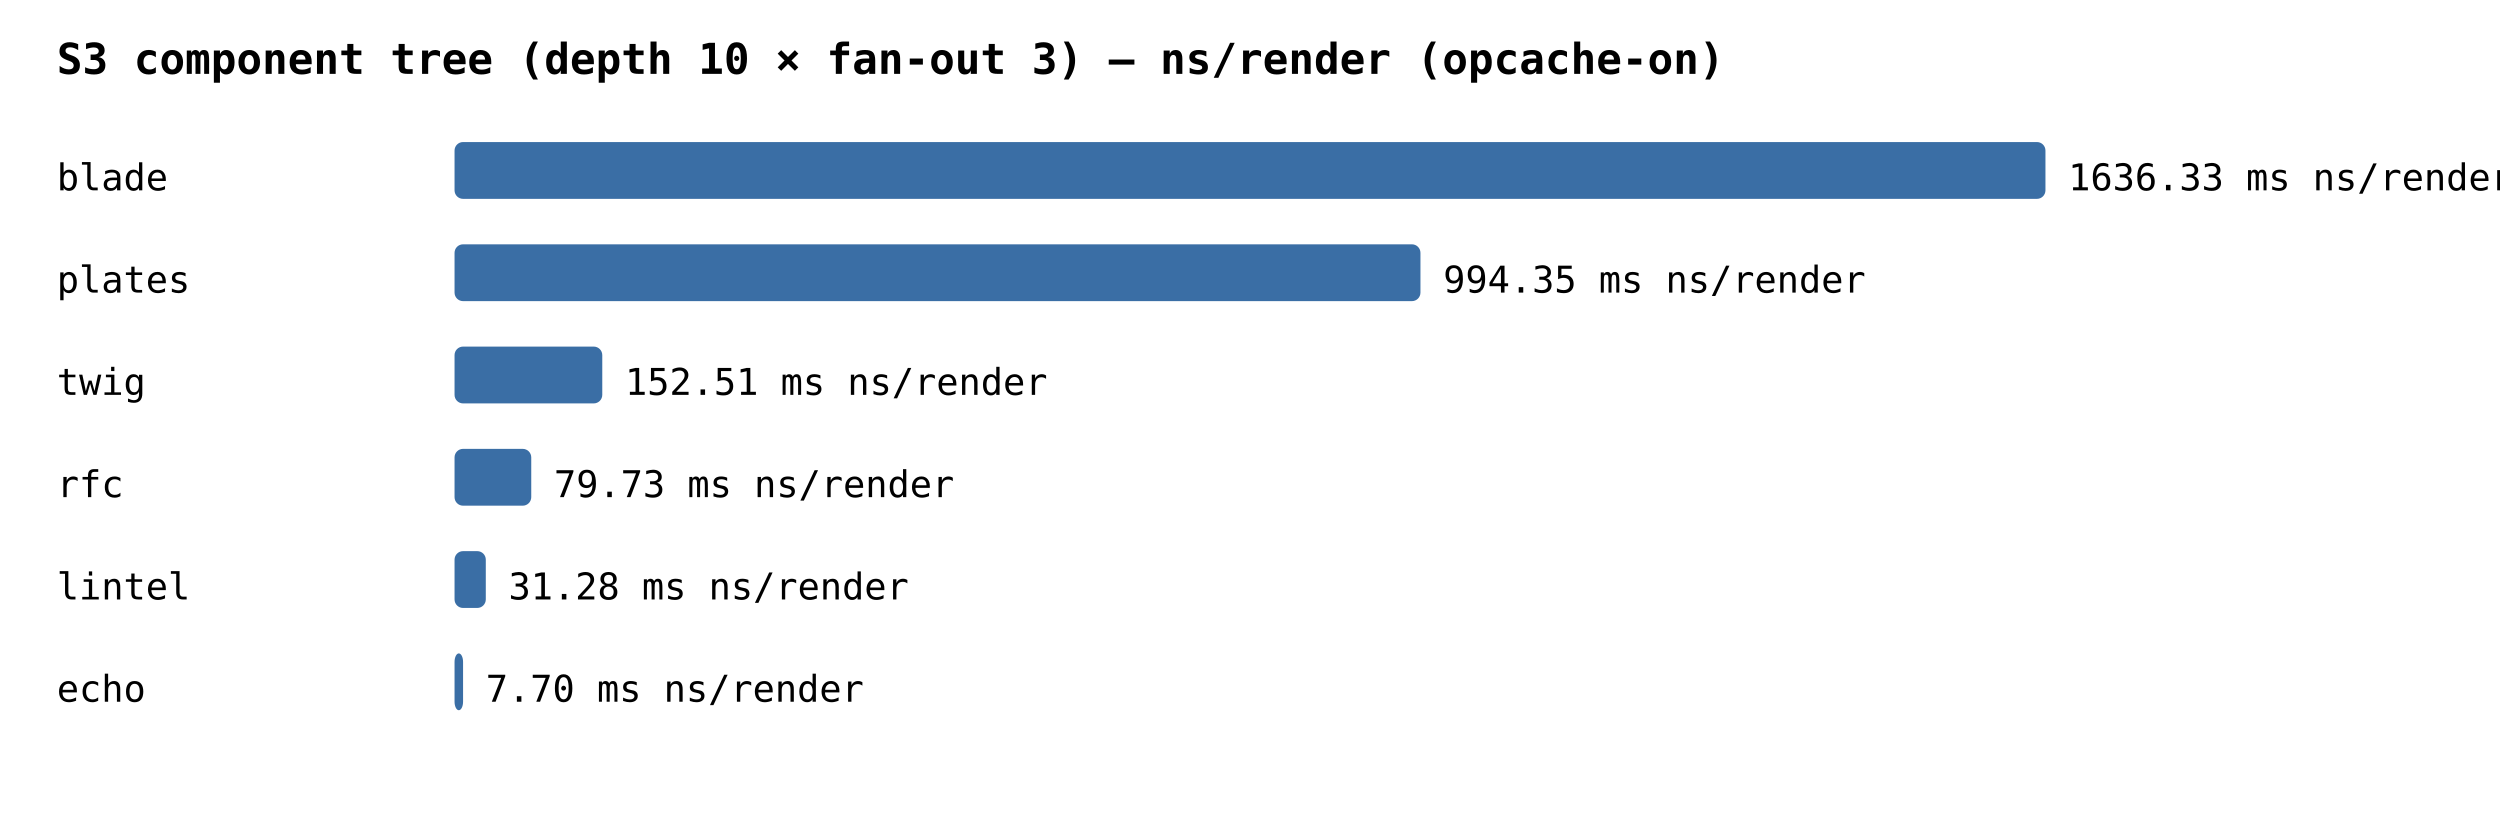
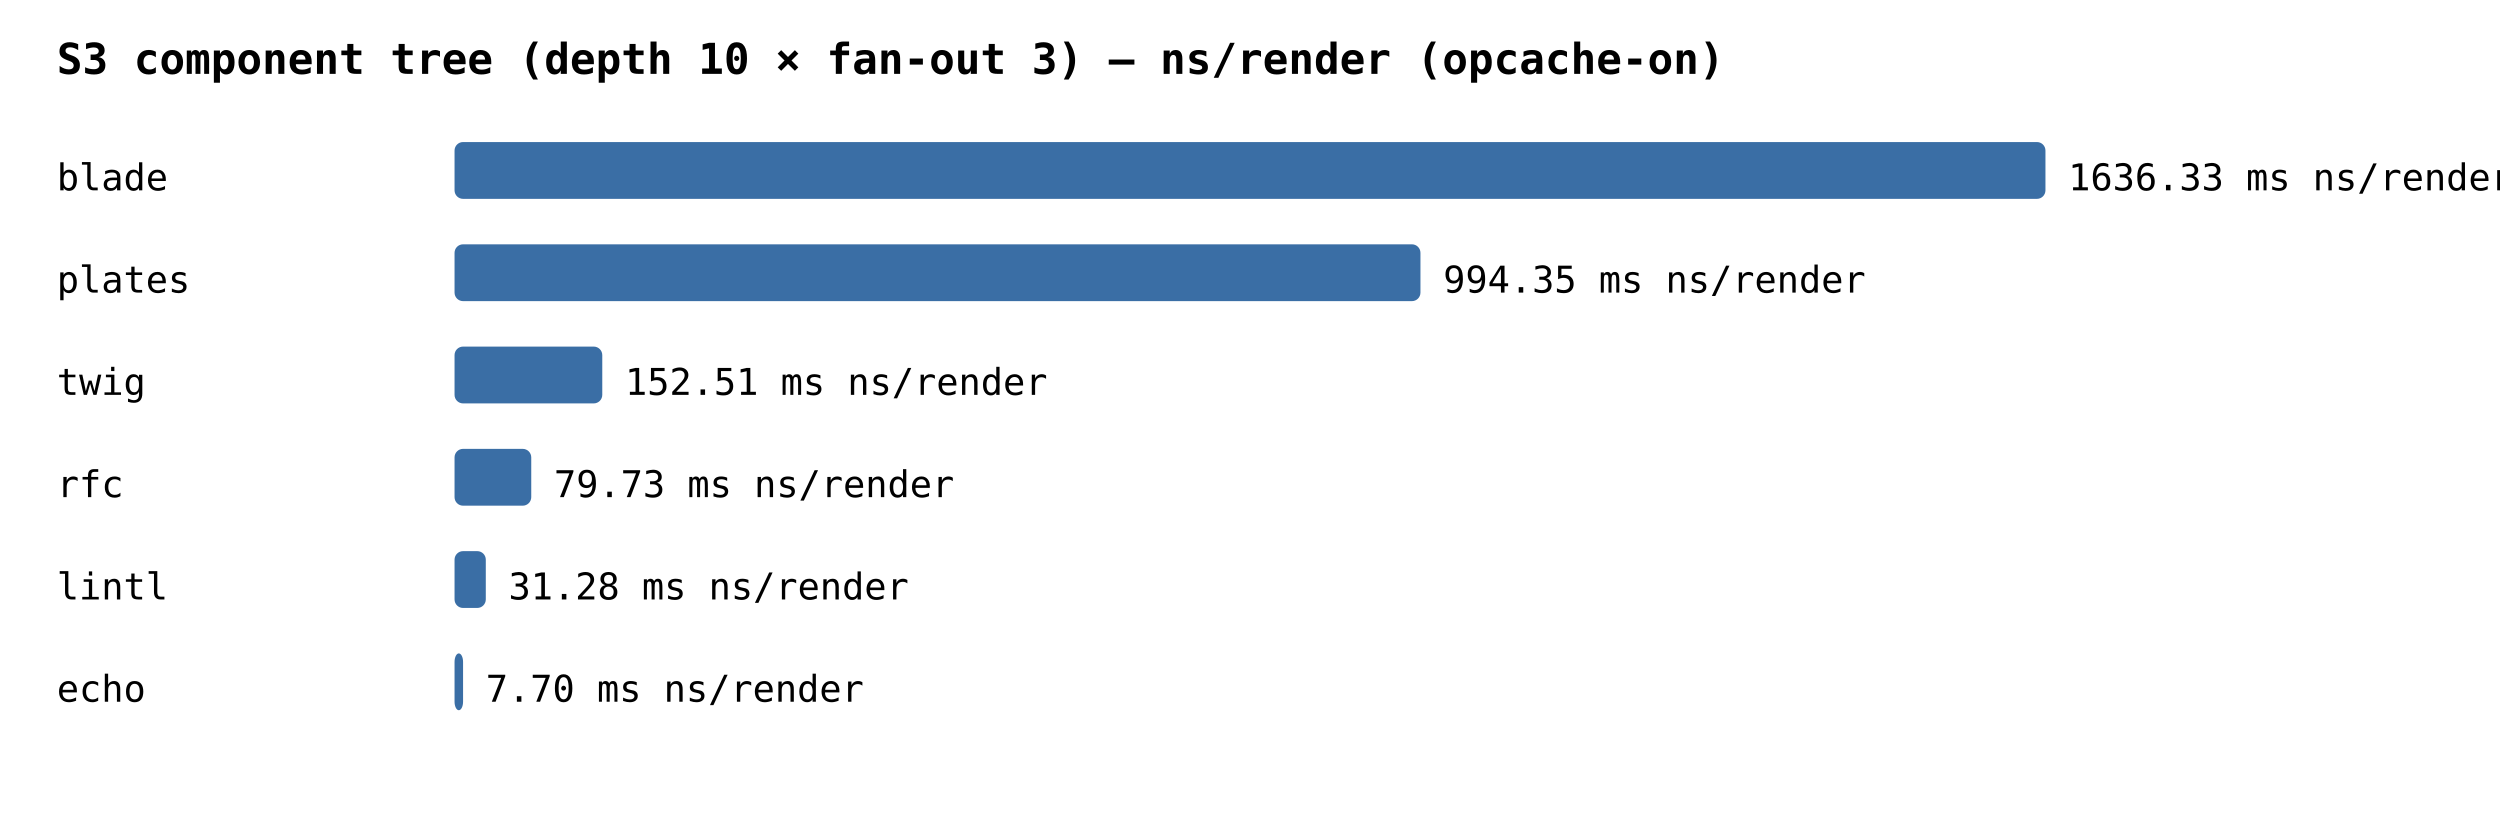
<svg xmlns="http://www.w3.org/2000/svg" width="880" height="286" viewBox="0 0 880 286" font-family="monospace" font-size="13">
  <text x="20" y="26" font-size="15" font-weight="bold">S3 component tree (depth 10 × fan-out 3) — ns/render (opcache-on)</text>
  <text x="20" y="67" text-anchor="start">blade</text>
  <rect x="160" y="50" width="560" height="20" fill="#3a6ea5" rx="3" />
  <text x="728" y="67">1636.33 ms ns/render</text>
  <text x="20" y="103" text-anchor="start">plates</text>
  <rect x="160" y="86" width="340" height="20" fill="#3a6ea5" rx="3" />
  <text x="508" y="103">994.35 ms ns/render</text>
  <text x="20" y="139" text-anchor="start">twig</text>
  <rect x="160" y="122" width="52" height="20" fill="#3a6ea5" rx="3" />
  <text x="220" y="139">152.51 ms ns/render</text>
  <text x="20" y="175" text-anchor="start">rfc</text>
  <rect x="160" y="158" width="27" height="20" fill="#3a6ea5" rx="3" />
  <text x="195" y="175">79.73 ms ns/render</text>
-   <text x="20" y="211" text-anchor="start">lintel</text>
+   <text x="20" y="211" text-anchor="start">lintl</text>
  <rect x="160" y="194" width="11" height="20" fill="#3a6ea5" rx="3" />
  <text x="179" y="211">31.28 ms ns/render</text>
  <text x="20" y="247" text-anchor="start">echo</text>
  <rect x="160" y="230" width="3" height="20" fill="#3a6ea5" rx="3" />
  <text x="171" y="247">7.70 ms ns/render</text>
</svg>
